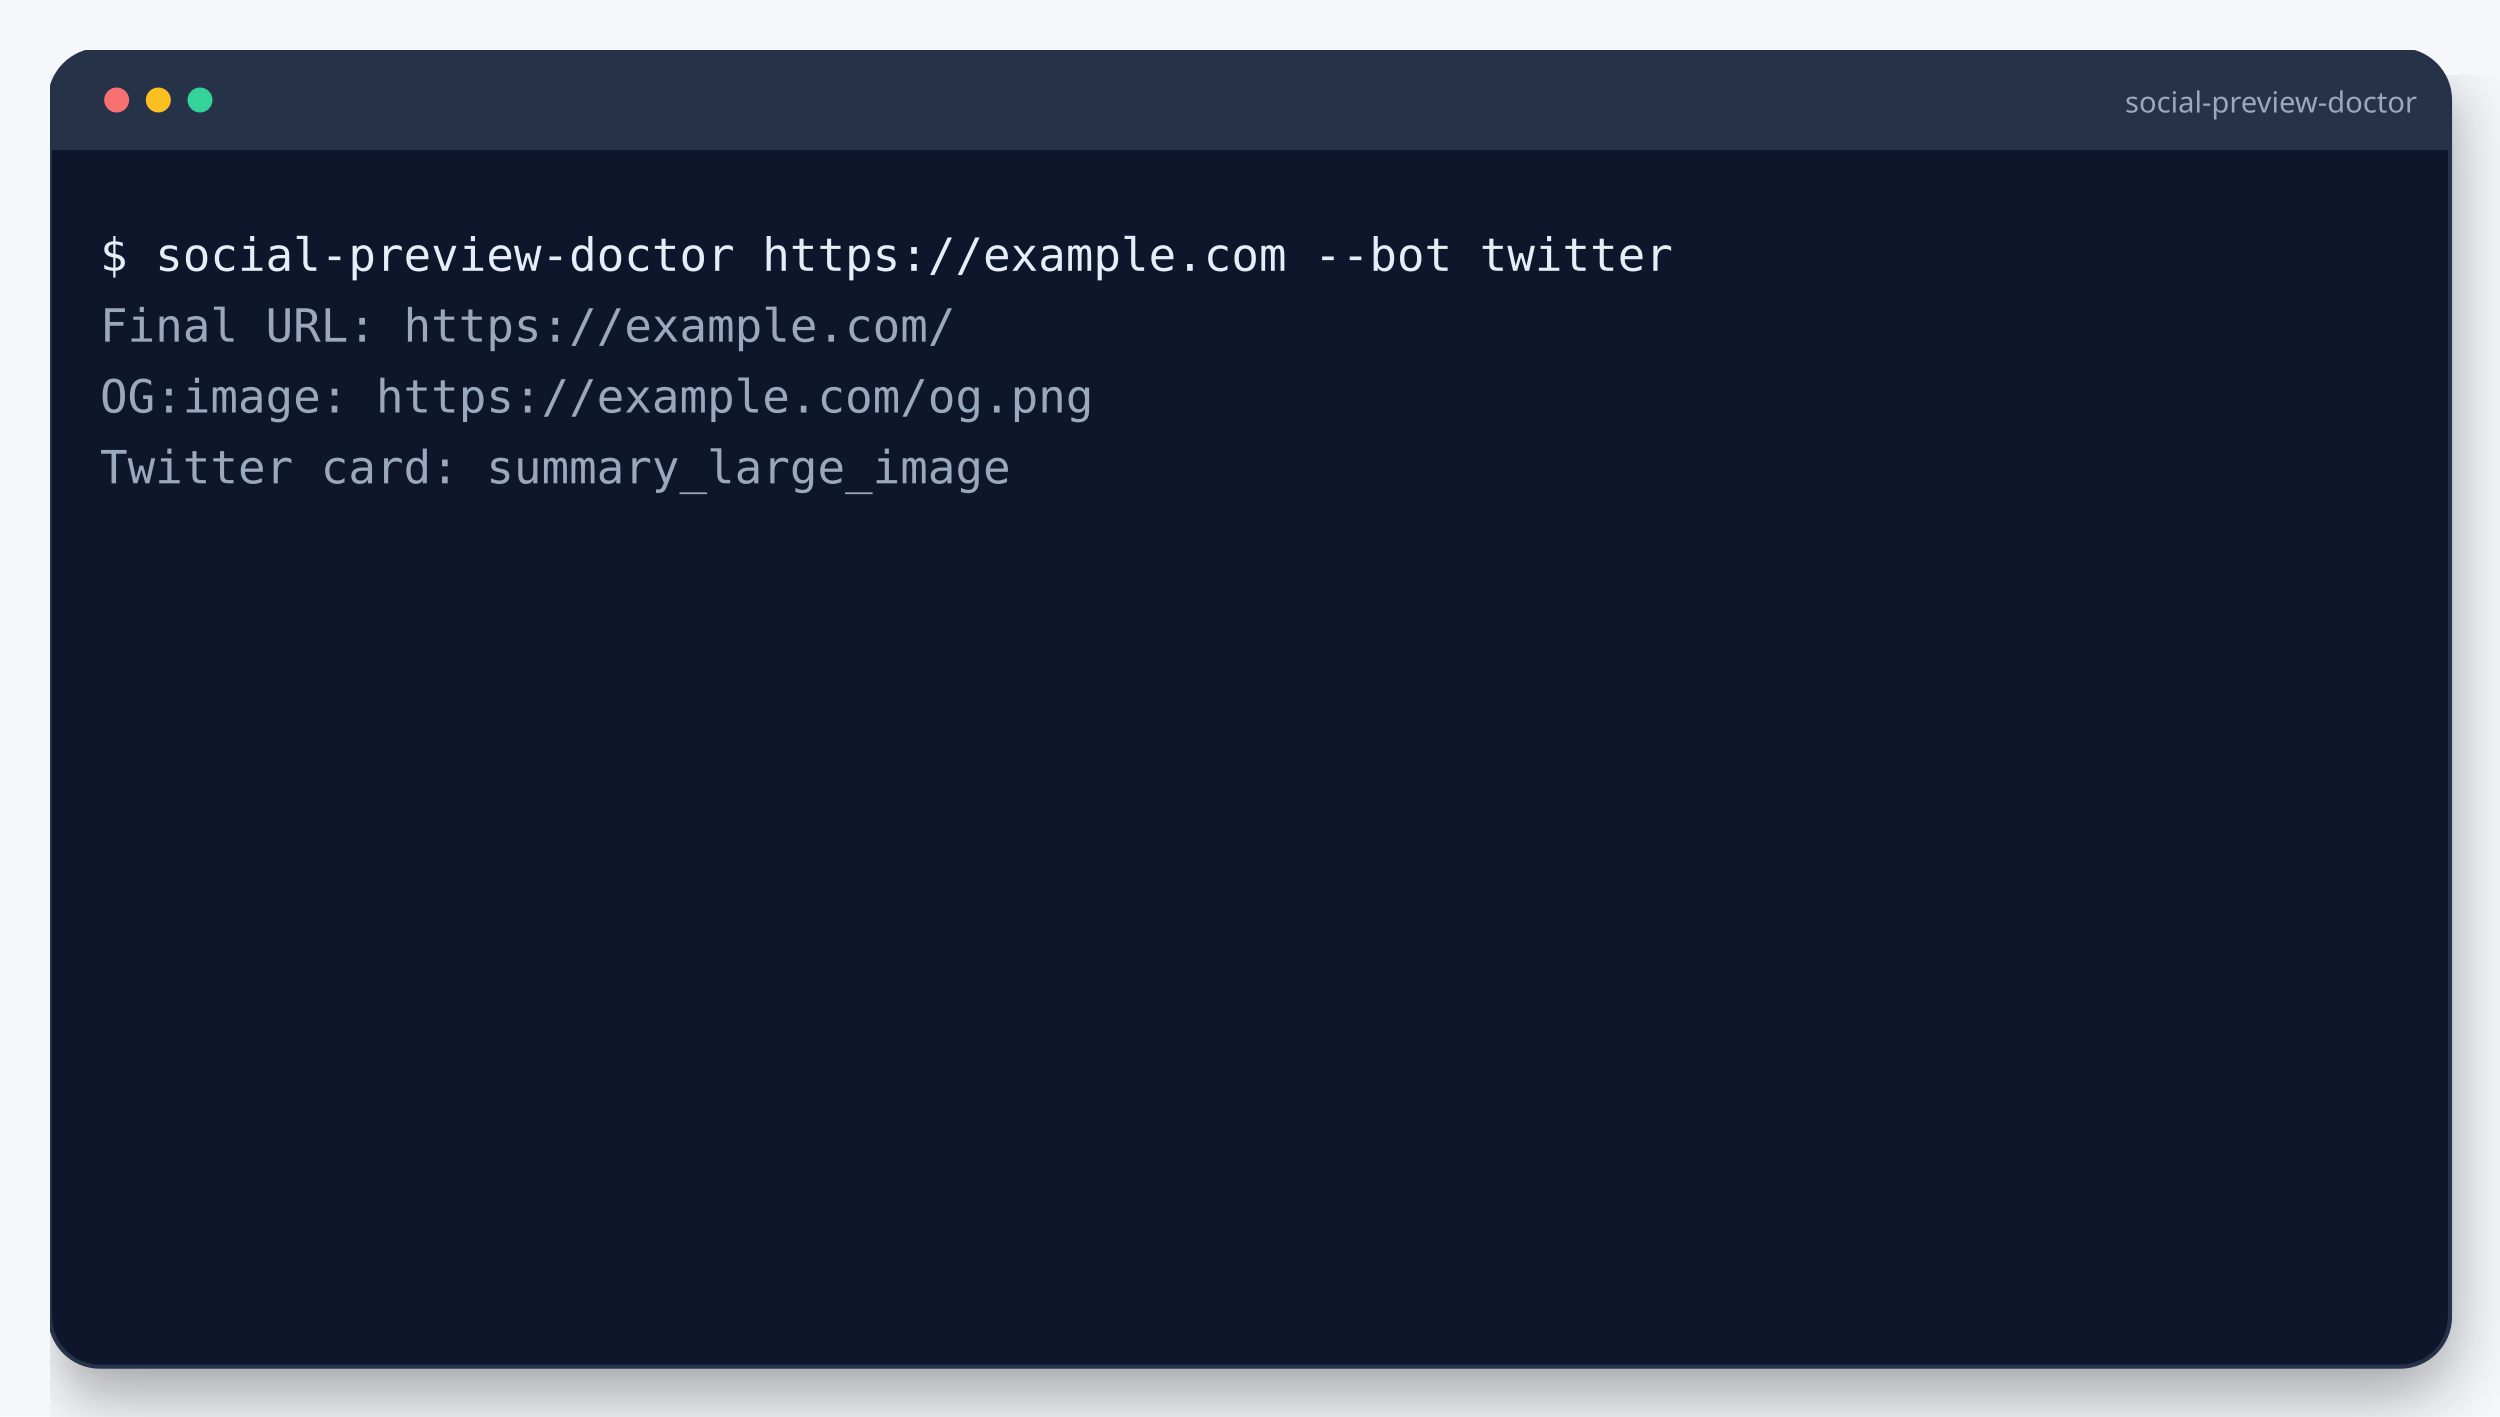
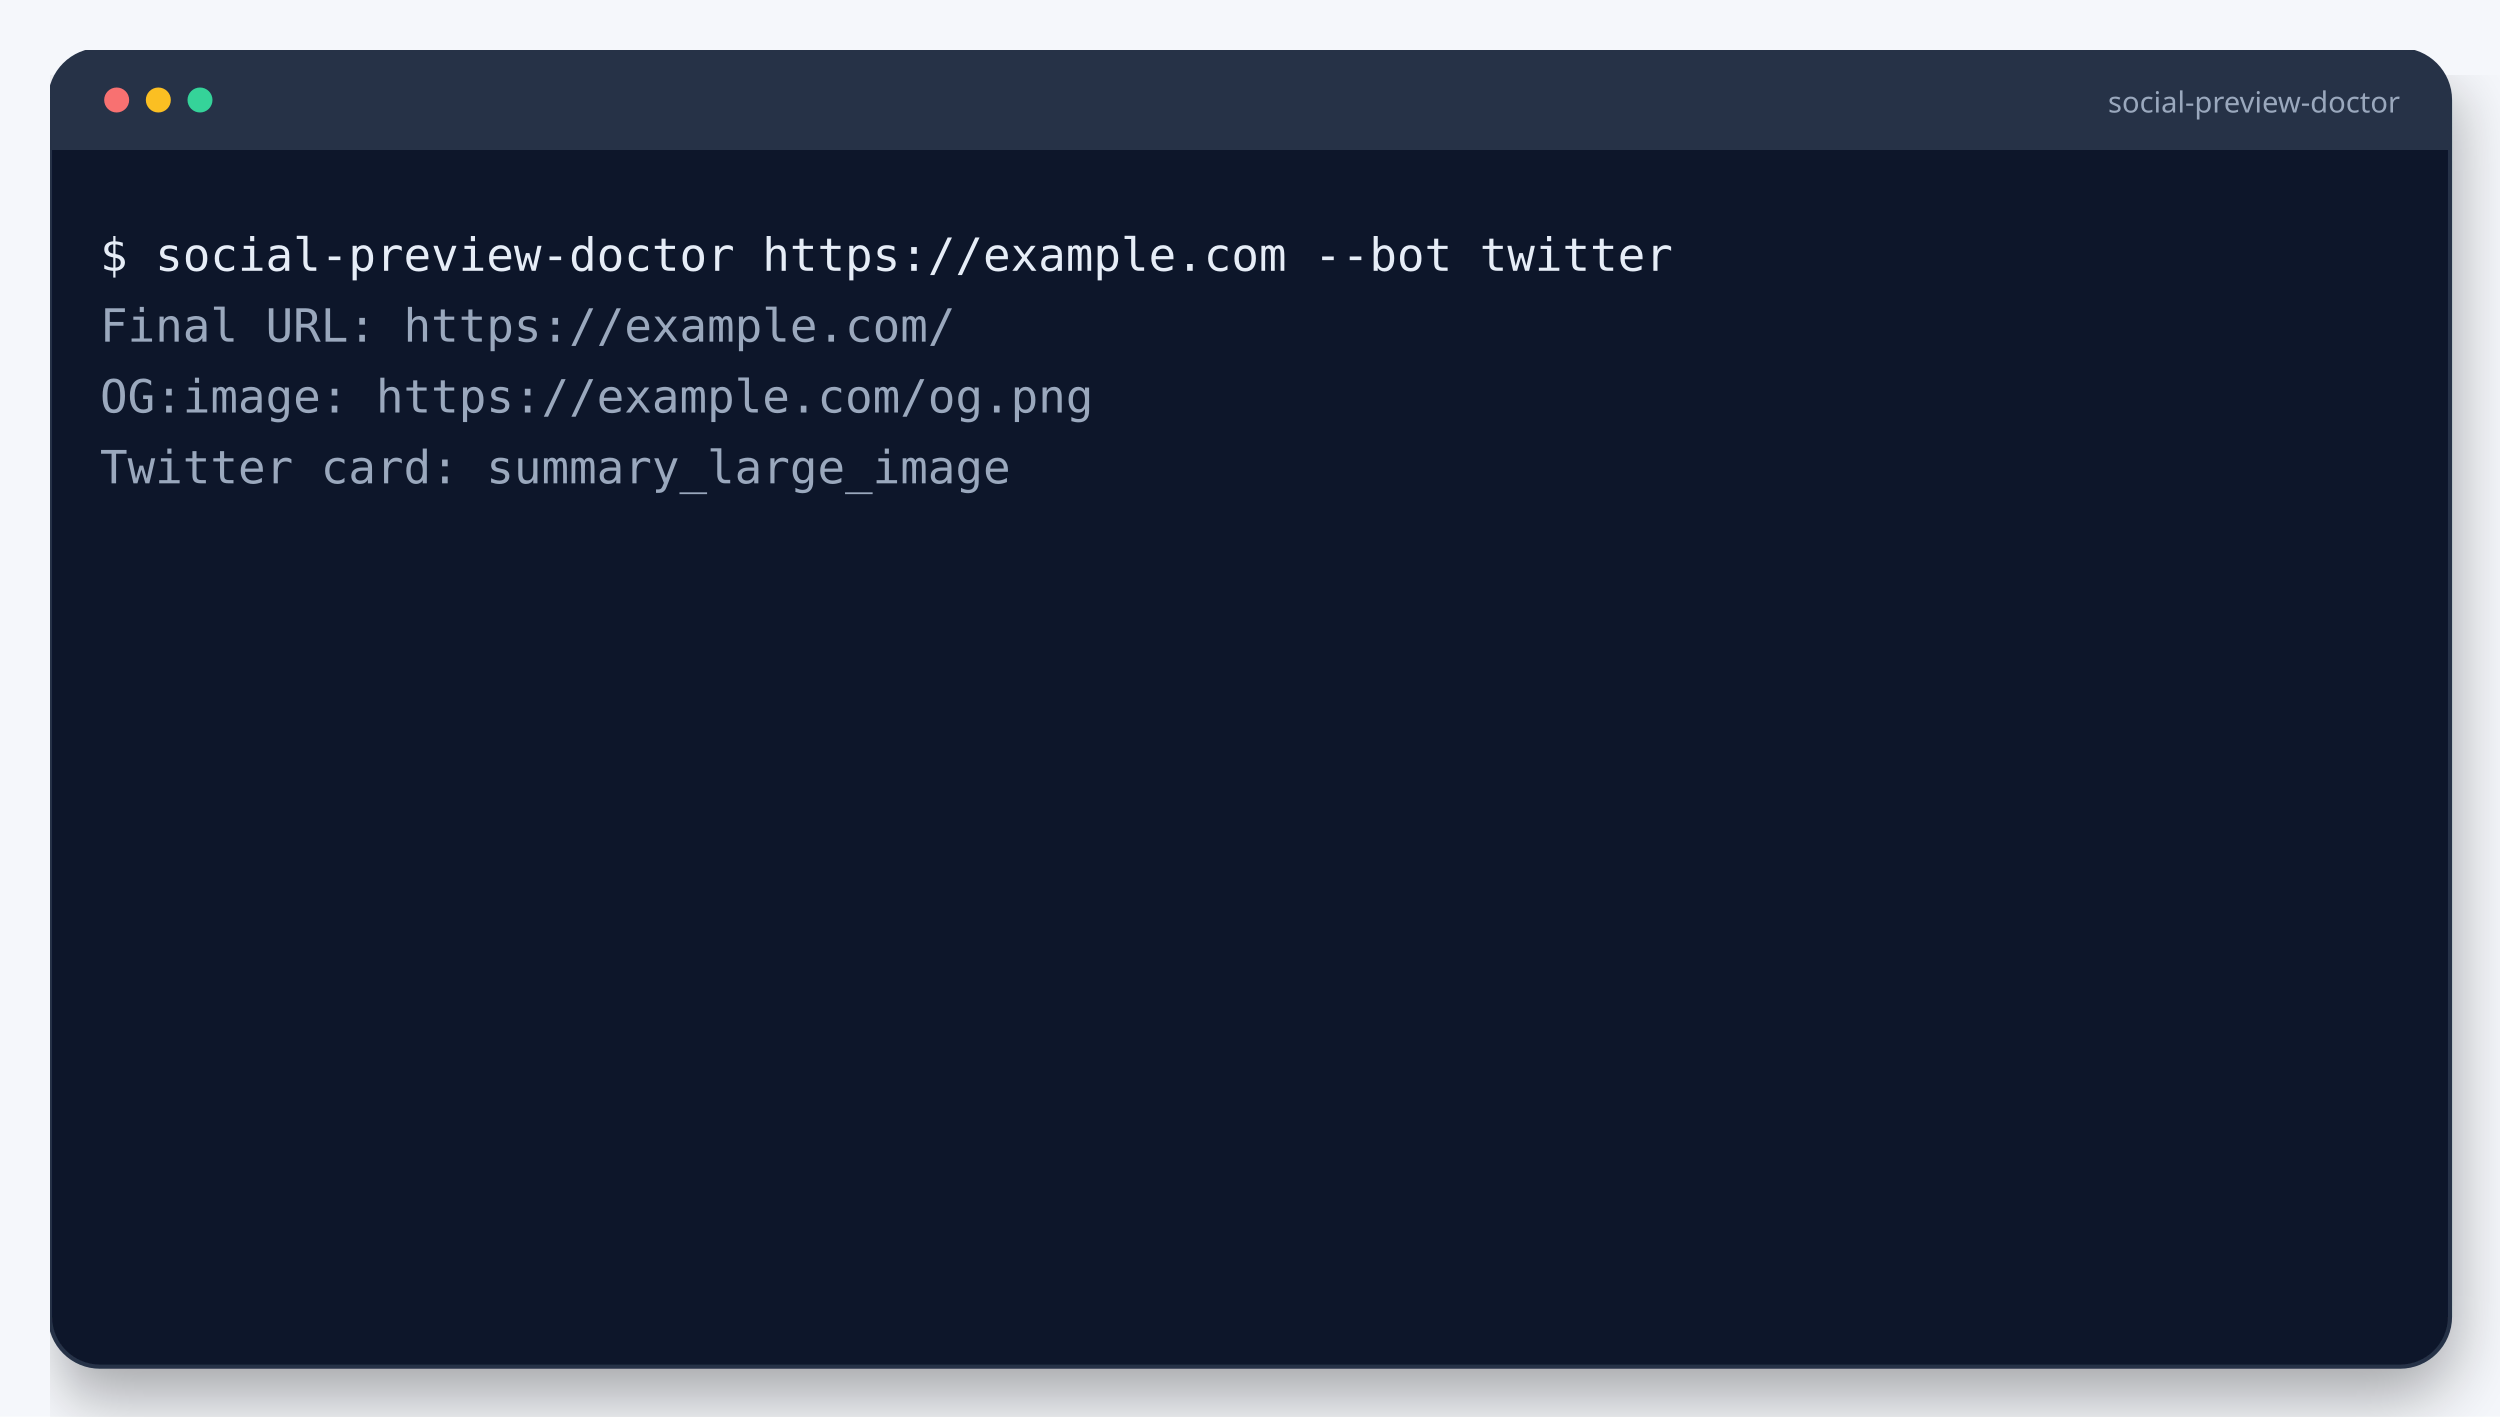
<svg xmlns="http://www.w3.org/2000/svg" width="1200" height="680" fill="none" style="color-scheme:light dark" viewBox="0 0 1200 680">
  <style>text{font-family:"Space Grotesk","Sora","IBM Plex Sans",sans-serif}.mono{font-family:"IBM Plex Mono","JetBrains Mono",monospace}</style>
  <path fill="#F5F7FB" d="M0 0h1200v680H0z" />
  <defs>
    <filter id="shadow" width="200%" height="200%" x="0" y="0">
      <feDropShadow dx="0" dy="12" flood-color="#000" flood-opacity=".35" stdDeviation="16" />
    </filter>
  </defs>
  <g filter="url(#shadow)">
    <rect width="1152" height="632" x="24" y="24" fill="#0F172A" stroke="#253147" stroke-width="2" rx="24" />
    <path fill="#253147" d="M48 24h1104a24 24 0 0 1 24 24v24H24V48a24 24 0 0 1 24-24" />
    <circle cx="56" cy="48" r="6" fill="#F87171" />
    <circle cx="76" cy="48" r="6" fill="#FBBF24" />
    <circle cx="96" cy="48" r="6" fill="#34D399" />
  </g>
-   <text x="1020" y="54" fill="#9AA8BD" font-size="14">social-preview-doctor</text>
+   <text x="1152" y="54" fill="#9AA8BD" font-size="14" text-anchor="end">social-preview-doctor</text>
  <text x="48" y="130" fill="#E6EDF7" class="mono" font-size="22">$ social-preview-doctor https://example.com --bot twitter</text>
  <text x="48" y="164" fill="#9AA8BD" class="mono" font-size="22">Final URL: https://example.com/</text>
  <text x="48" y="198" fill="#9AA8BD" class="mono" font-size="22">OG:image: https://example.com/og.png</text>
  <text x="48" y="232" fill="#9AA8BD" class="mono" font-size="22">Twitter card: summary_large_image</text>
</svg>
